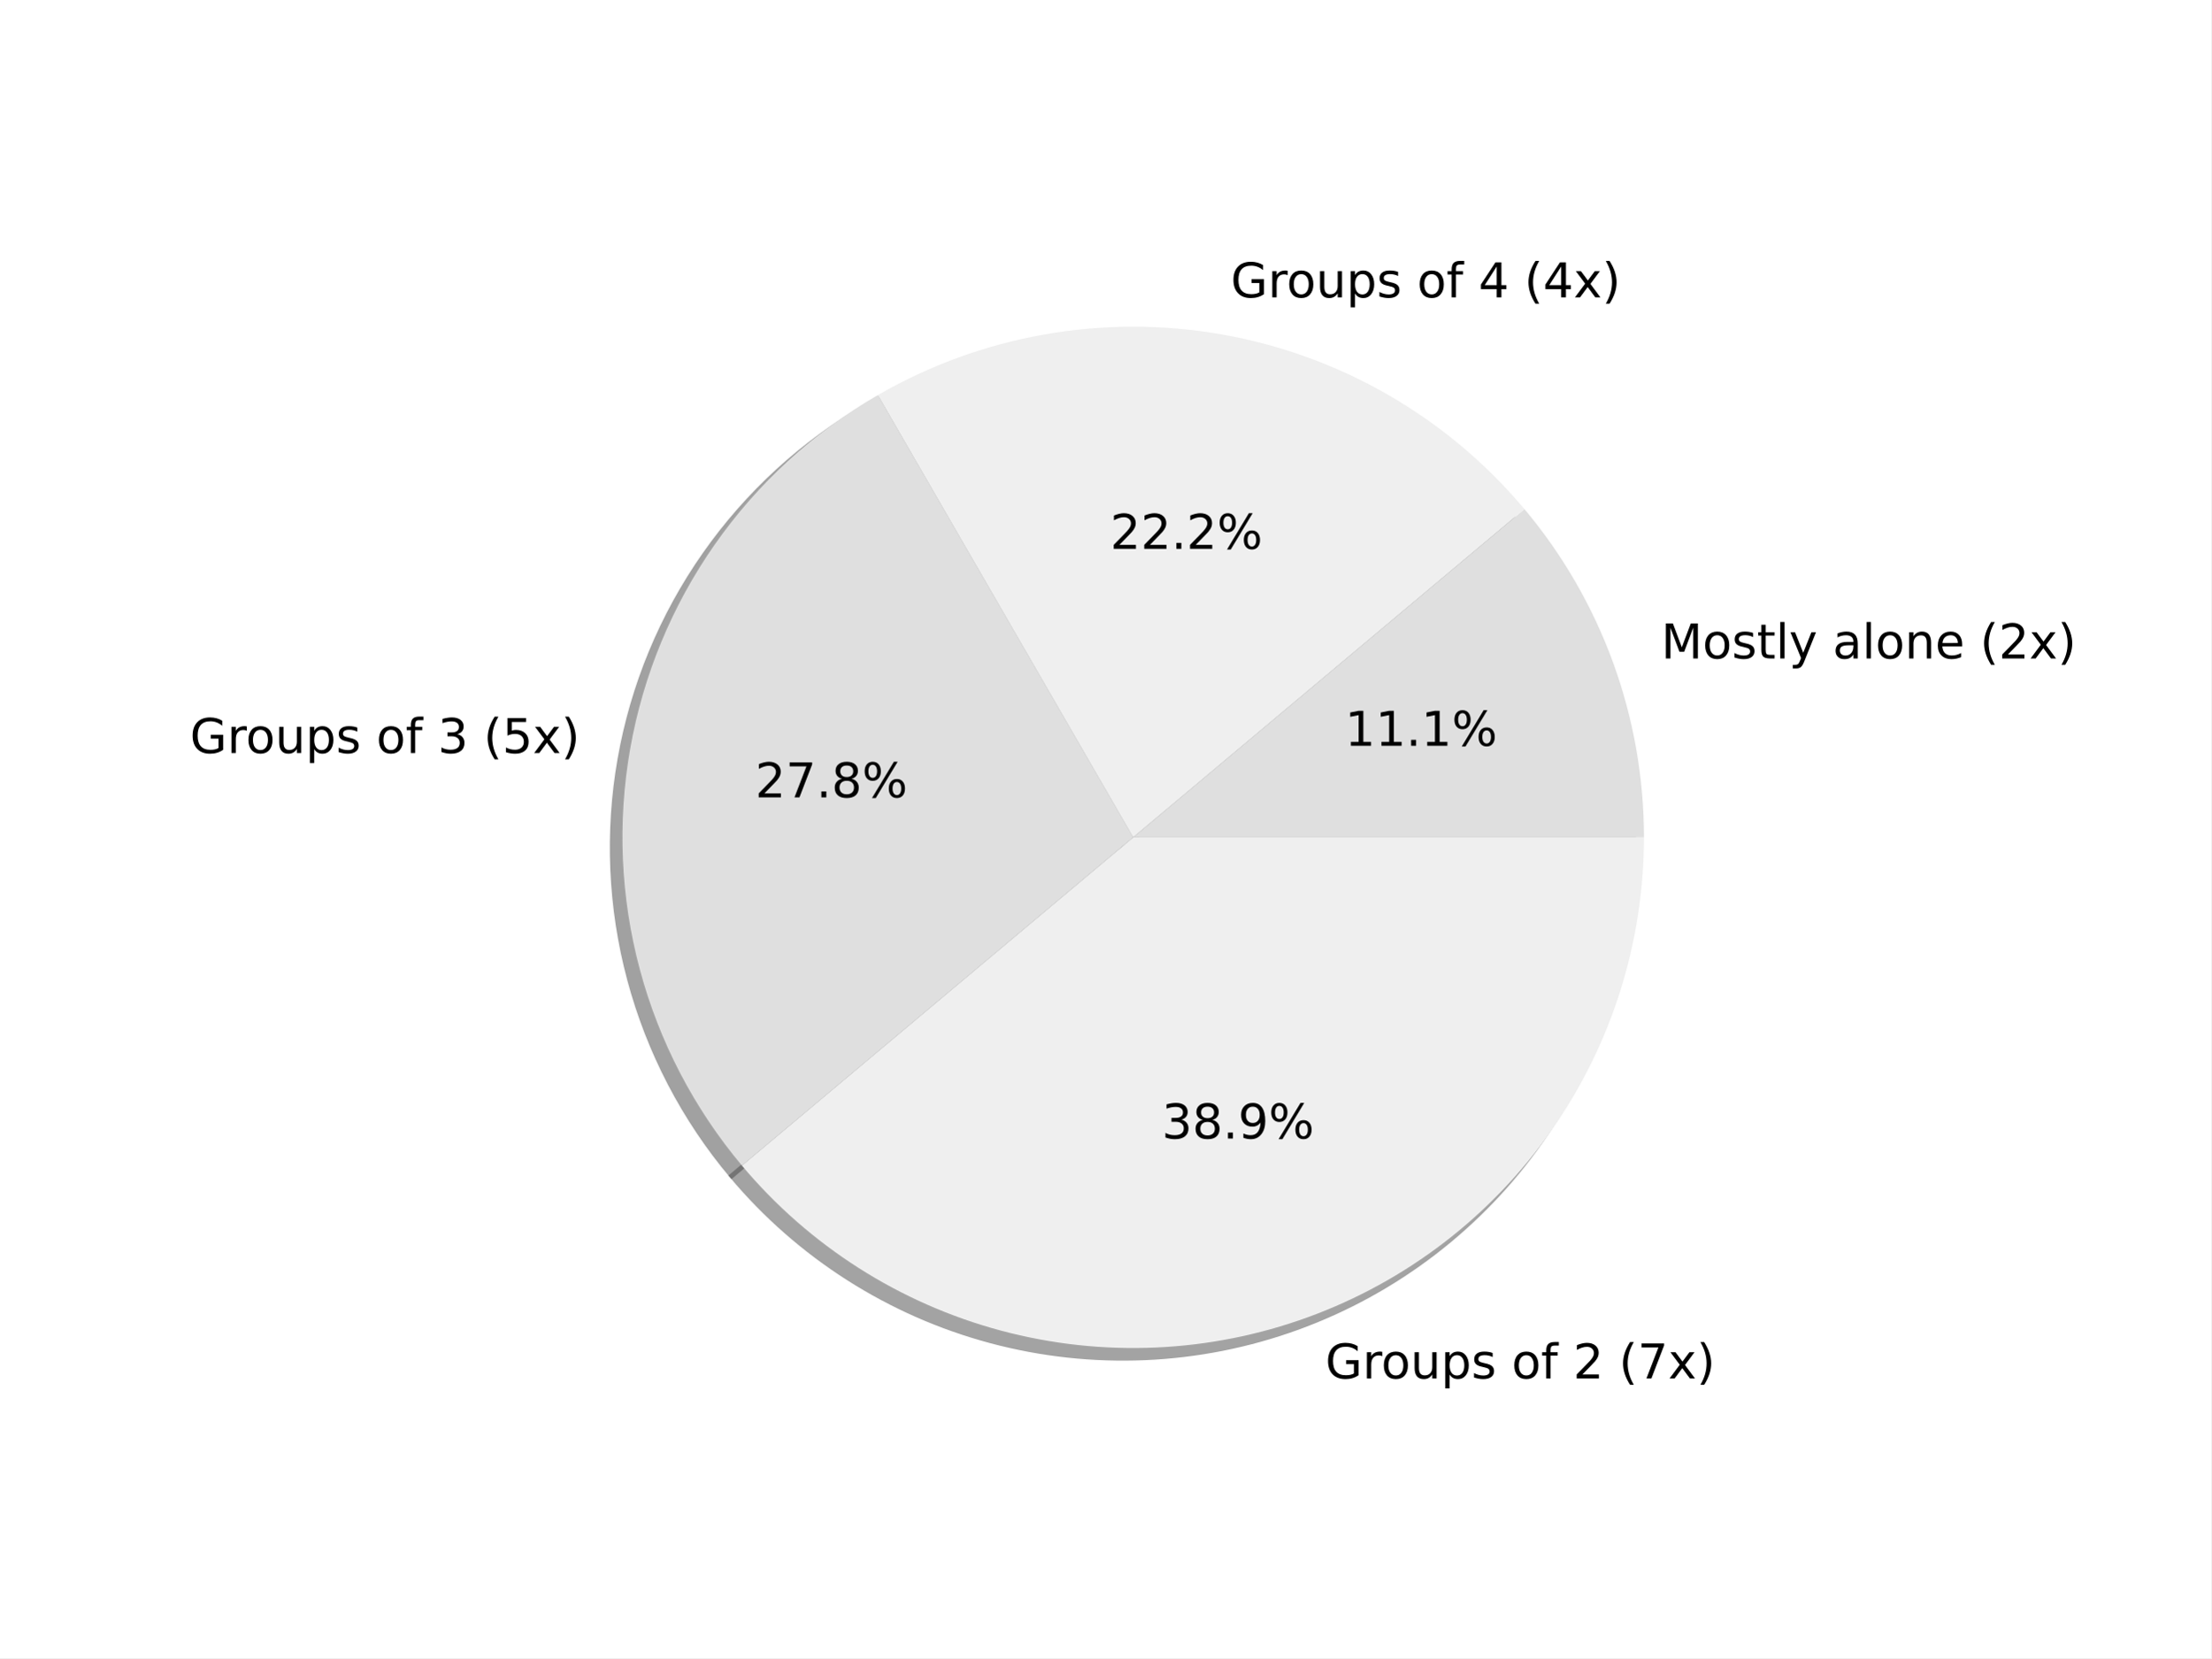
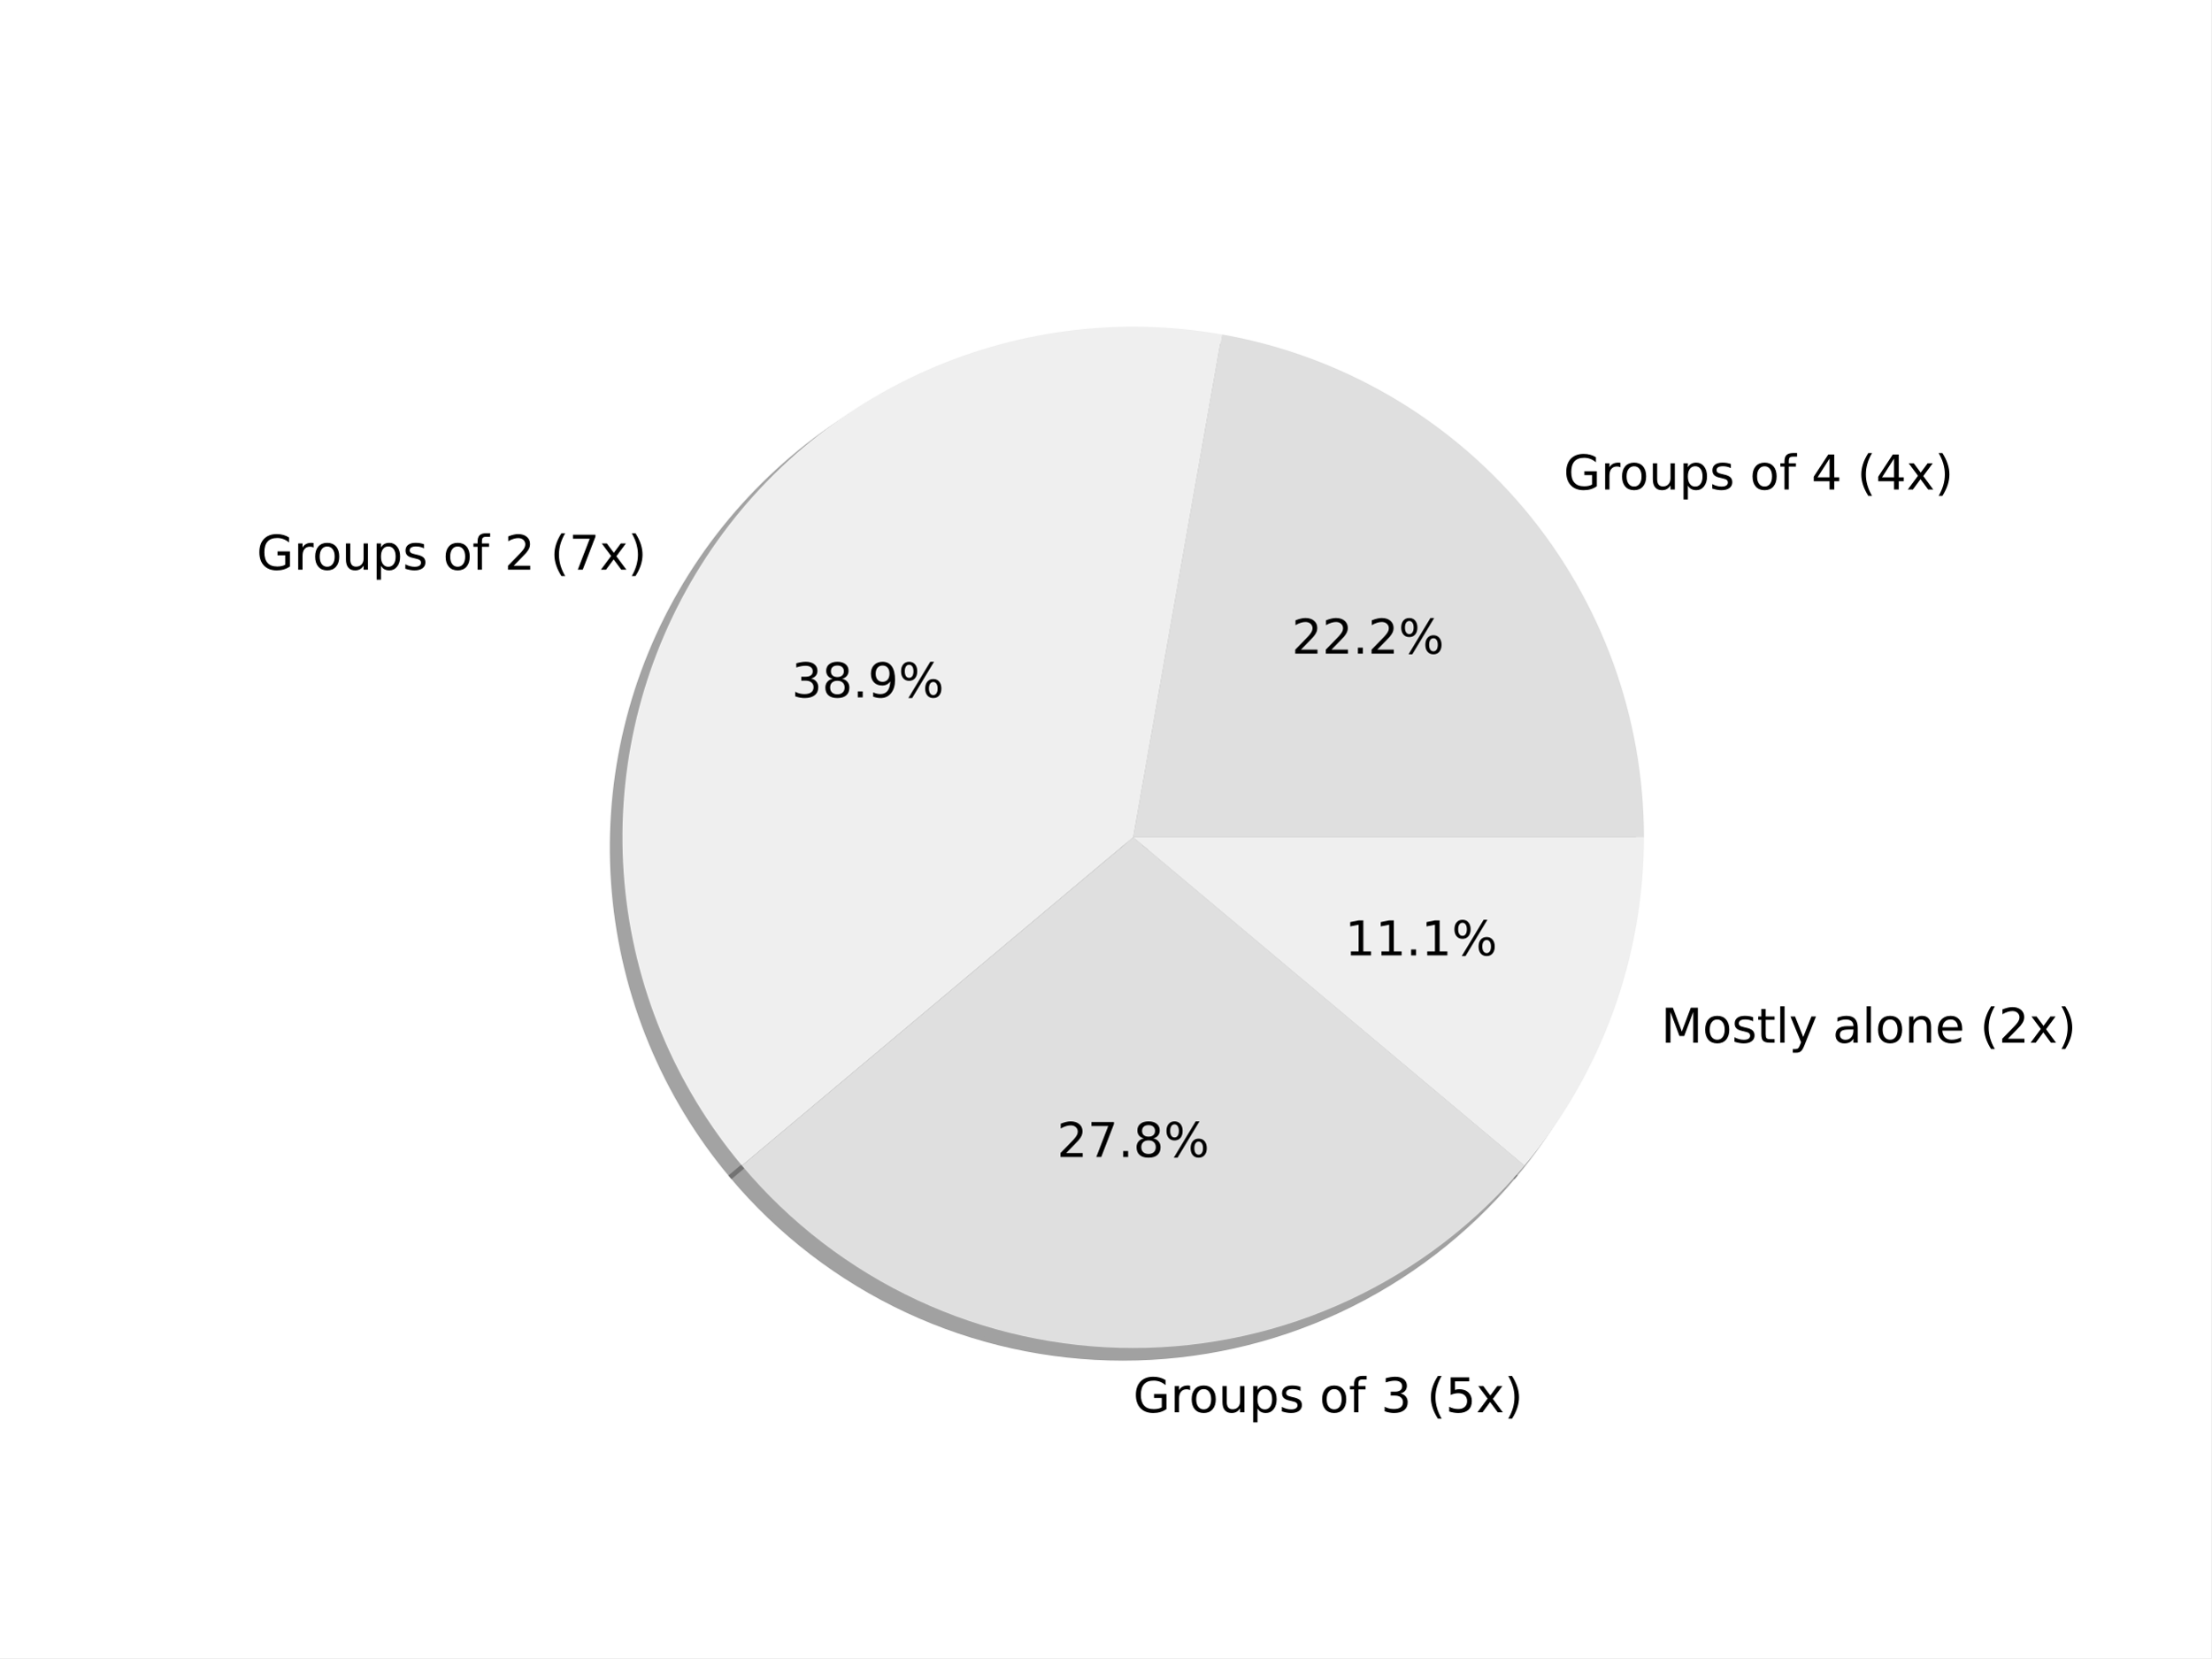
<svg xmlns="http://www.w3.org/2000/svg" xmlns:xlink="http://www.w3.org/1999/xlink" width="460.8pt" height="345.6pt" viewBox="0 0 460.8 345.6" version="1.1">
  <defs>
    <style type="text/css">*{stroke-linejoin: round; stroke-linecap: butt}</style>
  </defs>
  <g id="figure_1">
    <g id="patch_1">
      <path d="M 0 345.6  L 460.8 345.6  L 460.8 0  L 0 0  z " style="fill: #ffffff" />
    </g>
    <g id="axes_1">
      <g id="patch_2">
-         <path d="M 340.476 176.657  C 340.476 164.24 338.303 151.919 334.056 140.251  C 329.81 128.583 323.554 117.747 315.573 108.235  L 234.031 176.657  L 340.476 176.657  z " style="fill: #434343; opacity: 0.5; stroke: #434343; stroke-linejoin: miter" />
+         <path d="M 340.476 176.657  C 340.476 151.637 331.655 127.402 315.573 108.235  C 299.49 89.069 277.154 76.174 252.515 71.829  L 234.031 176.657  L 340.476 176.657  z " style="fill: #434343; opacity: 0.5; stroke: #434343; stroke-linejoin: miter" />
      </g>
      <g id="patch_3">
-         <path d="M 315.573 108.235  C 299.49 89.069 277.154 76.174 252.515 71.829  C 227.876 67.485 202.476 71.963 180.809 84.473  L 234.031 176.657  L 315.573 108.235  z " style="fill: #484848; opacity: 0.5; stroke: #484848; stroke-linejoin: miter" />
+         <path d="M 252.515 71.829  C 231.005 68.036 208.841 70.955 189.046 80.185  C 169.25 89.416 152.768 104.519 141.847 123.434  C 130.926 142.35 126.088 164.176 127.991 185.934  C 129.895 207.693 138.45 228.347 152.49 245.078  L 234.031 176.657  L 252.515 71.829  z " style="fill: #484848; opacity: 0.5; stroke: #484848; stroke-linejoin: miter" />
      </g>
      <g id="patch_4">
-         <path d="M 180.809 84.473  C 167.348 92.244 155.752 102.871 146.837 115.603  C 137.922 128.335 131.902 142.866 129.203 158.173  C 126.504 173.48 127.191 189.194 131.213 204.207  C 135.236 219.22 142.499 233.172 152.49 245.078  L 234.031 176.657  L 180.809 84.473  z " style="fill: #434343; opacity: 0.5; stroke: #434343; stroke-linejoin: miter" />
+         <path d="M 152.49 245.078  C 162.48 256.985 174.959 266.56 189.046 273.129  C 203.132 279.697 218.488 283.102 234.031 283.102  C 249.574 283.102 264.93 279.697 279.017 273.129  C 293.103 266.56 305.582 256.985 315.573 245.078  L 234.031 176.657  L 152.49 245.078  z " style="fill: #434343; opacity: 0.5; stroke: #434343; stroke-linejoin: miter" />
      </g>
      <g id="patch_5">
-         <path d="M 152.49 245.078  C 166.529 261.81 185.384 273.822 206.481 279.475  C 227.578 285.128 249.913 284.153 270.437 276.682  C 290.962 269.212 308.698 255.603 321.226 237.711  C 333.753 219.82 340.476 198.498 340.476 176.657  L 234.031 176.657  L 152.49 245.078  z " style="fill: #484848; opacity: 0.5; stroke: #484848; stroke-linejoin: miter" />
+         <path d="M 315.573 245.078  C 323.554 235.566 329.81 224.731 334.057 213.063  C 338.303 201.395 340.476 189.074 340.476 176.657  L 234.031 176.657  L 315.573 245.078  z " style="fill: #484848; opacity: 0.5; stroke: #484848; stroke-linejoin: miter" />
      </g>
      <g id="patch_6">
-         <path d="M 342.605 174.528  C 342.605 162.111 340.432 149.79 336.185 138.122  C 331.939 126.454 325.683 115.618 317.701 106.107  L 236.16 174.528  L 342.605 174.528  z " style="fill: #dfdfdf" />
+         <path d="M 342.605 174.528  C 342.605 149.508 333.784 125.273 317.701 106.107  C 301.619 86.941 279.283 74.045 254.644 69.7  L 236.16 174.528  L 342.605 174.528  z " style="fill: #dfdfdf" />
      </g>
      <g id="patch_7">
-         <path d="M 317.701 106.107  C 301.619 86.941 279.283 74.045 254.644 69.7  C 230.005 65.356 204.605 69.834 182.938 82.344  L 236.16 174.528  L 317.701 106.107  z " style="fill: #efefef" />
+         <path d="M 254.644 69.7  C 233.134 65.908 210.97 68.826 191.174 78.056  C 171.379 87.287 154.897 102.39 143.976 121.306  C 133.055 140.221 128.217 162.047 130.12 183.805  C 132.024 205.564 140.579 226.218 154.619 242.949  L 236.16 174.528  L 254.644 69.7  z " style="fill: #efefef" />
      </g>
      <g id="patch_8">
-         <path d="M 182.938 82.344  C 169.477 90.116 157.881 100.742 148.966 113.474  C 140.05 126.206 134.031 140.737 131.332 156.044  C 128.633 171.351 129.319 187.065 133.342 202.078  C 137.365 217.091 144.628 231.043 154.619 242.949  L 236.16 174.528  L 182.938 82.344  z " style="fill: #dfdfdf" />
+         <path d="M 154.619 242.949  C 164.609 254.856 177.088 264.431 191.174 271  C 205.261 277.568 220.617 280.973 236.16 280.973  C 251.703 280.973 267.059 277.568 281.146 271  C 295.232 264.431 307.711 254.856 317.701 242.949  L 236.16 174.528  L 154.619 242.949  z " style="fill: #dfdfdf" />
      </g>
      <g id="patch_9">
-         <path d="M 154.619 242.949  C 168.658 259.681 187.513 271.693 208.61 277.346  C 229.707 282.999 252.042 282.024 272.566 274.553  C 293.091 267.083 310.827 253.474 323.354 235.582  C 335.882 217.691 342.605 196.37 342.605 174.528  L 236.16 174.528  L 154.619 242.949  z " style="fill: #efefef" />
+         <path d="M 317.701 242.949  C 325.683 233.438 331.939 222.602 336.185 210.934  C 340.432 199.266 342.605 186.945 342.605 174.528  L 236.16 174.528  L 317.701 242.949  z " style="fill: #efefef" />
      </g>
      <g id="matplotlib.axis_1" />
      <g id="matplotlib.axis_2" />
      <g id="text_1">
-         <g transform="translate(346.1879 137.2405)scale(0.1 -0.1)">
-           <defs>
-             <path id="DejaVuSans-4d" d="M 628 4666  L 1569 4666  L 2759 1491  L 3956 4666  L 4897 4666  L 4897 0  L 4281 0  L 4281 4097  L 3078 897  L 2444 897  L 1241 4097  L 1241 0  L 628 0  L 628 4666  z " transform="scale(0.015625)" />
-             <path id="DejaVuSans-6f" d="M 1959 3097  Q 1497 3097 1228 2736  Q 959 2375 959 1747  Q 959 1119 1226 758  Q 1494 397 1959 397  Q 2419 397 2687 759  Q 2956 1122 2956 1747  Q 2956 2369 2687 2733  Q 2419 3097 1959 3097  z M 1959 3584  Q 2709 3584 3137 3096  Q 3566 2609 3566 1747  Q 3566 888 3137 398  Q 2709 -91 1959 -91  Q 1206 -91 779 398  Q 353 888 353 1747  Q 353 2609 779 3096  Q 1206 3584 1959 3584  z " transform="scale(0.015625)" />
-             <path id="DejaVuSans-73" d="M 2834 3397  L 2834 2853  Q 2591 2978 2328 3040  Q 2066 3103 1784 3103  Q 1356 3103 1142 2972  Q 928 2841 928 2578  Q 928 2378 1081 2264  Q 1234 2150 1697 2047  L 1894 2003  Q 2506 1872 2764 1633  Q 3022 1394 3022 966  Q 3022 478 2636 193  Q 2250 -91 1575 -91  Q 1294 -91 989 -36  Q 684 19 347 128  L 347 722  Q 666 556 975 473  Q 1284 391 1588 391  Q 1994 391 2212 530  Q 2431 669 2431 922  Q 2431 1156 2273 1281  Q 2116 1406 1581 1522  L 1381 1569  Q 847 1681 609 1914  Q 372 2147 372 2553  Q 372 3047 722 3315  Q 1072 3584 1716 3584  Q 2034 3584 2315 3537  Q 2597 3491 2834 3397  z " transform="scale(0.015625)" />
-             <path id="DejaVuSans-74" d="M 1172 4494  L 1172 3500  L 2356 3500  L 2356 3053  L 1172 3053  L 1172 1153  Q 1172 725 1289 603  Q 1406 481 1766 481  L 2356 481  L 2356 0  L 1766 0  Q 1100 0 847 248  Q 594 497 594 1153  L 594 3053  L 172 3053  L 172 3500  L 594 3500  L 594 4494  L 1172 4494  z " transform="scale(0.015625)" />
-             <path id="DejaVuSans-6c" d="M 603 4863  L 1178 4863  L 1178 0  L 603 0  L 603 4863  z " transform="scale(0.015625)" />
-             <path id="DejaVuSans-79" d="M 2059 -325  Q 1816 -950 1584 -1140  Q 1353 -1331 966 -1331  L 506 -1331  L 506 -850  L 844 -850  Q 1081 -850 1212 -737  Q 1344 -625 1503 -206  L 1606 56  L 191 3500  L 800 3500  L 1894 763  L 2988 3500  L 3597 3500  L 2059 -325  z " transform="scale(0.015625)" />
-             <path id="DejaVuSans-20" transform="scale(0.015625)" />
-             <path id="DejaVuSans-61" d="M 2194 1759  Q 1497 1759 1228 1600  Q 959 1441 959 1056  Q 959 750 1161 570  Q 1363 391 1709 391  Q 2188 391 2477 730  Q 2766 1069 2766 1631  L 2766 1759  L 2194 1759  z M 3341 1997  L 3341 0  L 2766 0  L 2766 531  Q 2569 213 2275 61  Q 1981 -91 1556 -91  Q 1019 -91 701 211  Q 384 513 384 1019  Q 384 1609 779 1909  Q 1175 2209 1959 2209  L 2766 2209  L 2766 2266  Q 2766 2663 2505 2880  Q 2244 3097 1772 3097  Q 1472 3097 1187 3025  Q 903 2953 641 2809  L 641 3341  Q 956 3463 1253 3523  Q 1550 3584 1831 3584  Q 2591 3584 2966 3190  Q 3341 2797 3341 1997  z " transform="scale(0.015625)" />
-             <path id="DejaVuSans-6e" d="M 3513 2113  L 3513 0  L 2938 0  L 2938 2094  Q 2938 2591 2744 2837  Q 2550 3084 2163 3084  Q 1697 3084 1428 2787  Q 1159 2491 1159 1978  L 1159 0  L 581 0  L 581 3500  L 1159 3500  L 1159 2956  Q 1366 3272 1645 3428  Q 1925 3584 2291 3584  Q 2894 3584 3203 3211  Q 3513 2838 3513 2113  z " transform="scale(0.015625)" />
-             <path id="DejaVuSans-65" d="M 3597 1894  L 3597 1613  L 953 1613  Q 991 1019 1311 708  Q 1631 397 2203 397  Q 2534 397 2845 478  Q 3156 559 3463 722  L 3463 178  Q 3153 47 2828 -22  Q 2503 -91 2169 -91  Q 1331 -91 842 396  Q 353 884 353 1716  Q 353 2575 817 3079  Q 1281 3584 2069 3584  Q 2775 3584 3186 3129  Q 3597 2675 3597 1894  z M 3022 2063  Q 3016 2534 2758 2815  Q 2500 3097 2075 3097  Q 1594 3097 1305 2825  Q 1016 2553 972 2059  L 3022 2063  z " transform="scale(0.015625)" />
-             <path id="DejaVuSans-28" d="M 1984 4856  Q 1566 4138 1362 3434  Q 1159 2731 1159 2009  Q 1159 1288 1364 580  Q 1569 -128 1984 -844  L 1484 -844  Q 1016 -109 783 600  Q 550 1309 550 2009  Q 550 2706 781 3412  Q 1013 4119 1484 4856  L 1984 4856  z " transform="scale(0.015625)" />
-             <path id="DejaVuSans-32" d="M 1228 531  L 3431 531  L 3431 0  L 469 0  L 469 531  Q 828 903 1448 1529  Q 2069 2156 2228 2338  Q 2531 2678 2651 2914  Q 2772 3150 2772 3378  Q 2772 3750 2511 3984  Q 2250 4219 1831 4219  Q 1534 4219 1204 4116  Q 875 4013 500 3803  L 500 4441  Q 881 4594 1212 4672  Q 1544 4750 1819 4750  Q 2544 4750 2975 4387  Q 3406 4025 3406 3419  Q 3406 3131 3298 2873  Q 3191 2616 2906 2266  Q 2828 2175 2409 1742  Q 1991 1309 1228 531  z " transform="scale(0.015625)" />
-             <path id="DejaVuSans-78" d="M 3513 3500  L 2247 1797  L 3578 0  L 2900 0  L 1881 1375  L 863 0  L 184 0  L 1544 1831  L 300 3500  L 978 3500  L 1906 2253  L 2834 3500  L 3513 3500  z " transform="scale(0.015625)" />
-             <path id="DejaVuSans-29" d="M 513 4856  L 1013 4856  Q 1481 4119 1714 3412  Q 1947 2706 1947 2009  Q 1947 1309 1714 600  Q 1481 -109 1013 -844  L 513 -844  Q 928 -128 1133 580  Q 1338 1288 1338 2009  Q 1338 2731 1133 3434  Q 928 4138 513 4856  z " transform="scale(0.015625)" />
-           </defs>
-           <use xlink:href="#DejaVuSans-4d" />
-           <use xlink:href="#DejaVuSans-6f" x="86.279" />
-           <use xlink:href="#DejaVuSans-73" x="147.461" />
-           <use xlink:href="#DejaVuSans-74" x="199.561" />
-           <use xlink:href="#DejaVuSans-6c" x="238.77" />
-           <use xlink:href="#DejaVuSans-79" x="266.553" />
-           <use xlink:href="#DejaVuSans-20" x="325.732" />
-           <use xlink:href="#DejaVuSans-61" x="357.52" />
-           <use xlink:href="#DejaVuSans-6c" x="418.799" />
-           <use xlink:href="#DejaVuSans-6f" x="446.582" />
-           <use xlink:href="#DejaVuSans-6e" x="507.764" />
-           <use xlink:href="#DejaVuSans-65" x="571.143" />
-           <use xlink:href="#DejaVuSans-20" x="632.666" />
-           <use xlink:href="#DejaVuSans-28" x="664.453" />
-           <use xlink:href="#DejaVuSans-32" x="703.467" />
-           <use xlink:href="#DejaVuSans-78" x="767.09" />
-           <use xlink:href="#DejaVuSans-29" x="826.27" />
-         </g>
-       </g>
-       <g id="text_2">
-         <g transform="translate(280.2916 155.4436)scale(0.1 -0.1)">
-           <defs>
-             <path id="DejaVuSans-31" d="M 794 531  L 1825 531  L 1825 4091  L 703 3866  L 703 4441  L 1819 4666  L 2450 4666  L 2450 531  L 3481 531  L 3481 0  L 794 0  L 794 531  z " transform="scale(0.015625)" />
-             <path id="DejaVuSans-2e" d="M 684 794  L 1344 794  L 1344 0  L 684 0  L 684 794  z " transform="scale(0.015625)" />
-             <path id="DejaVuSans-25" d="M 4653 2053  Q 4381 2053 4226 1822  Q 4072 1591 4072 1178  Q 4072 772 4226 539  Q 4381 306 4653 306  Q 4919 306 5073 539  Q 5228 772 5228 1178  Q 5228 1588 5073 1820  Q 4919 2053 4653 2053  z M 4653 2450  Q 5147 2450 5437 2106  Q 5728 1763 5728 1178  Q 5728 594 5436 251  Q 5144 -91 4653 -91  Q 4153 -91 3862 251  Q 3572 594 3572 1178  Q 3572 1766 3864 2108  Q 4156 2450 4653 2450  z M 1428 4353  Q 1159 4353 1004 4120  Q 850 3888 850 3481  Q 850 3069 1003 2837  Q 1156 2606 1428 2606  Q 1700 2606 1854 2837  Q 2009 3069 2009 3481  Q 2009 3884 1853 4118  Q 1697 4353 1428 4353  z M 4250 4750  L 4750 4750  L 1831 -91  L 1331 -91  L 4250 4750  z M 1428 4750  Q 1922 4750 2215 4408  Q 2509 4066 2509 3481  Q 2509 2891 2217 2550  Q 1925 2209 1428 2209  Q 931 2209 642 2551  Q 353 2894 353 3481  Q 353 4063 643 4406  Q 934 4750 1428 4750  z " transform="scale(0.015625)" />
-           </defs>
-           <use xlink:href="#DejaVuSans-31" />
-           <use xlink:href="#DejaVuSans-31" x="63.623" />
-           <use xlink:href="#DejaVuSans-2e" x="127.246" />
-           <use xlink:href="#DejaVuSans-31" x="159.033" />
-           <use xlink:href="#DejaVuSans-25" x="222.656" />
-         </g>
-       </g>
-       <g id="text_3">
-         <g transform="translate(256.4923 61.97694)scale(0.1 -0.1)">
+         <g transform="translate(325.8556 102.0238)scale(0.1 -0.1)">
          <defs>
            <path id="DejaVuSans-47" d="M 3809 666  L 3809 1919  L 2778 1919  L 2778 2438  L 4434 2438  L 4434 434  Q 4069 175 3628 42  Q 3188 -91 2688 -91  Q 1594 -91 976 548  Q 359 1188 359 2328  Q 359 3472 976 4111  Q 1594 4750 2688 4750  Q 3144 4750 3555 4637  Q 3966 4525 4313 4306  L 4313 3634  Q 3963 3931 3569 4081  Q 3175 4231 2741 4231  Q 1884 4231 1454 3753  Q 1025 3275 1025 2328  Q 1025 1384 1454 906  Q 1884 428 2741 428  Q 3075 428 3337 486  Q 3600 544 3809 666  z " transform="scale(0.015625)" />
            <path id="DejaVuSans-72" d="M 2631 2963  Q 2534 3019 2420 3045  Q 2306 3072 2169 3072  Q 1681 3072 1420 2755  Q 1159 2438 1159 1844  L 1159 0  L 581 0  L 581 3500  L 1159 3500  L 1159 2956  Q 1341 3275 1631 3429  Q 1922 3584 2338 3584  Q 2397 3584 2469 3576  Q 2541 3569 2628 3553  L 2631 2963  z " transform="scale(0.015625)" />
+             <path id="DejaVuSans-6f" d="M 1959 3097  Q 1497 3097 1228 2736  Q 959 2375 959 1747  Q 959 1119 1226 758  Q 1494 397 1959 397  Q 2419 397 2687 759  Q 2956 1122 2956 1747  Q 2956 2369 2687 2733  Q 2419 3097 1959 3097  z M 1959 3584  Q 2709 3584 3137 3096  Q 3566 2609 3566 1747  Q 3566 888 3137 398  Q 2709 -91 1959 -91  Q 1206 -91 779 398  Q 353 888 353 1747  Q 353 2609 779 3096  Q 1206 3584 1959 3584  z " transform="scale(0.015625)" />
            <path id="DejaVuSans-75" d="M 544 1381  L 544 3500  L 1119 3500  L 1119 1403  Q 1119 906 1312 657  Q 1506 409 1894 409  Q 2359 409 2629 706  Q 2900 1003 2900 1516  L 2900 3500  L 3475 3500  L 3475 0  L 2900 0  L 2900 538  Q 2691 219 2414 64  Q 2138 -91 1772 -91  Q 1169 -91 856 284  Q 544 659 544 1381  z M 1991 3584  L 1991 3584  z " transform="scale(0.015625)" />
            <path id="DejaVuSans-70" d="M 1159 525  L 1159 -1331  L 581 -1331  L 581 3500  L 1159 3500  L 1159 2969  Q 1341 3281 1617 3432  Q 1894 3584 2278 3584  Q 2916 3584 3314 3078  Q 3713 2572 3713 1747  Q 3713 922 3314 415  Q 2916 -91 2278 -91  Q 1894 -91 1617 61  Q 1341 213 1159 525  z M 3116 1747  Q 3116 2381 2855 2742  Q 2594 3103 2138 3103  Q 1681 3103 1420 2742  Q 1159 2381 1159 1747  Q 1159 1113 1420 752  Q 1681 391 2138 391  Q 2594 391 2855 752  Q 3116 1113 3116 1747  z " transform="scale(0.015625)" />
+             <path id="DejaVuSans-73" d="M 2834 3397  L 2834 2853  Q 2591 2978 2328 3040  Q 2066 3103 1784 3103  Q 1356 3103 1142 2972  Q 928 2841 928 2578  Q 928 2378 1081 2264  Q 1234 2150 1697 2047  L 1894 2003  Q 2506 1872 2764 1633  Q 3022 1394 3022 966  Q 3022 478 2636 193  Q 2250 -91 1575 -91  Q 1294 -91 989 -36  Q 684 19 347 128  L 347 722  Q 666 556 975 473  Q 1284 391 1588 391  Q 1994 391 2212 530  Q 2431 669 2431 922  Q 2431 1156 2273 1281  Q 2116 1406 1581 1522  L 1381 1569  Q 847 1681 609 1914  Q 372 2147 372 2553  Q 372 3047 722 3315  Q 1072 3584 1716 3584  Q 2034 3584 2315 3537  Q 2597 3491 2834 3397  z " transform="scale(0.015625)" />
+             <path id="DejaVuSans-20" transform="scale(0.015625)" />
            <path id="DejaVuSans-66" d="M 2375 4863  L 2375 4384  L 1825 4384  Q 1516 4384 1395 4259  Q 1275 4134 1275 3809  L 1275 3500  L 2222 3500  L 2222 3053  L 1275 3053  L 1275 0  L 697 0  L 697 3053  L 147 3053  L 147 3500  L 697 3500  L 697 3744  Q 697 4328 969 4595  Q 1241 4863 1831 4863  L 2375 4863  z " transform="scale(0.015625)" />
            <path id="DejaVuSans-34" d="M 2419 4116  L 825 1625  L 2419 1625  L 2419 4116  z M 2253 4666  L 3047 4666  L 3047 1625  L 3713 1625  L 3713 1100  L 3047 1100  L 3047 0  L 2419 0  L 2419 1100  L 313 1100  L 313 1709  L 2253 4666  z " transform="scale(0.015625)" />
+             <path id="DejaVuSans-28" d="M 1984 4856  Q 1566 4138 1362 3434  Q 1159 2731 1159 2009  Q 1159 1288 1364 580  Q 1569 -128 1984 -844  L 1484 -844  Q 1016 -109 783 600  Q 550 1309 550 2009  Q 550 2706 781 3412  Q 1013 4119 1484 4856  L 1984 4856  z " transform="scale(0.015625)" />
+             <path id="DejaVuSans-78" d="M 3513 3500  L 2247 1797  L 3578 0  L 2900 0  L 1881 1375  L 863 0  L 184 0  L 1544 1831  L 300 3500  L 978 3500  L 1906 2253  L 2834 3500  L 3513 3500  z " transform="scale(0.015625)" />
+             <path id="DejaVuSans-29" d="M 513 4856  L 1013 4856  Q 1481 4119 1714 3412  Q 1947 2706 1947 2009  Q 1947 1309 1714 600  Q 1481 -109 1013 -844  L 513 -844  Q 928 -128 1133 580  Q 1338 1288 1338 2009  Q 1338 2731 1133 3434  Q 928 4138 513 4856  z " transform="scale(0.015625)" />
          </defs>
          <use xlink:href="#DejaVuSans-47" />
          <use xlink:href="#DejaVuSans-72" x="77.49" />
          <use xlink:href="#DejaVuSans-6f" x="116.354" />
          <use xlink:href="#DejaVuSans-75" x="177.535" />
          <use xlink:href="#DejaVuSans-70" x="240.914" />
          <use xlink:href="#DejaVuSans-73" x="304.391" />
          <use xlink:href="#DejaVuSans-20" x="356.49" />
          <use xlink:href="#DejaVuSans-6f" x="388.277" />
          <use xlink:href="#DejaVuSans-66" x="449.459" />
          <use xlink:href="#DejaVuSans-20" x="484.664" />
          <use xlink:href="#DejaVuSans-34" x="516.451" />
          <use xlink:href="#DejaVuSans-20" x="580.074" />
          <use xlink:href="#DejaVuSans-28" x="611.861" />
          <use xlink:href="#DejaVuSans-34" x="650.875" />
          <use xlink:href="#DejaVuSans-78" x="714.498" />
          <use xlink:href="#DejaVuSans-29" x="773.678" />
        </g>
      </g>
-       <g id="text_4">
-         <g transform="translate(231.3668 114.3908)scale(0.1 -0.1)">
+       <g id="text_2">
+         <g transform="translate(269.2013 136.2345)scale(0.1 -0.1)">
+           <defs>
+             <path id="DejaVuSans-32" d="M 1228 531  L 3431 531  L 3431 0  L 469 0  L 469 531  Q 828 903 1448 1529  Q 2069 2156 2228 2338  Q 2531 2678 2651 2914  Q 2772 3150 2772 3378  Q 2772 3750 2511 3984  Q 2250 4219 1831 4219  Q 1534 4219 1204 4116  Q 875 4013 500 3803  L 500 4441  Q 881 4594 1212 4672  Q 1544 4750 1819 4750  Q 2544 4750 2975 4387  Q 3406 4025 3406 3419  Q 3406 3131 3298 2873  Q 3191 2616 2906 2266  Q 2828 2175 2409 1742  Q 1991 1309 1228 531  z " transform="scale(0.015625)" />
+             <path id="DejaVuSans-2e" d="M 684 794  L 1344 794  L 1344 0  L 684 0  L 684 794  z " transform="scale(0.015625)" />
+             <path id="DejaVuSans-25" d="M 4653 2053  Q 4381 2053 4226 1822  Q 4072 1591 4072 1178  Q 4072 772 4226 539  Q 4381 306 4653 306  Q 4919 306 5073 539  Q 5228 772 5228 1178  Q 5228 1588 5073 1820  Q 4919 2053 4653 2053  z M 4653 2450  Q 5147 2450 5437 2106  Q 5728 1763 5728 1178  Q 5728 594 5436 251  Q 5144 -91 4653 -91  Q 4153 -91 3862 251  Q 3572 594 3572 1178  Q 3572 1766 3864 2108  Q 4156 2450 4653 2450  z M 1428 4353  Q 1159 4353 1004 4120  Q 850 3888 850 3481  Q 850 3069 1003 2837  Q 1156 2606 1428 2606  Q 1700 2606 1854 2837  Q 2009 3069 2009 3481  Q 2009 3884 1853 4118  Q 1697 4353 1428 4353  z M 4250 4750  L 4750 4750  L 1831 -91  L 1331 -91  L 4250 4750  z M 1428 4750  Q 1922 4750 2215 4408  Q 2509 4066 2509 3481  Q 2509 2891 2217 2550  Q 1925 2209 1428 2209  Q 931 2209 642 2551  Q 353 2894 353 3481  Q 353 4063 643 4406  Q 934 4750 1428 4750  z " transform="scale(0.015625)" />
+           </defs>
          <use xlink:href="#DejaVuSans-32" />
          <use xlink:href="#DejaVuSans-32" x="63.623" />
          <use xlink:href="#DejaVuSans-2e" x="127.246" />
          <use xlink:href="#DejaVuSans-32" x="159.033" />
          <use xlink:href="#DejaVuSans-25" x="222.656" />
        </g>
      </g>
-       <g id="text_5">
-         <g transform="translate(39.58082 156.955)scale(0.1 -0.1)">
+       <g id="text_3">
+         <g transform="translate(53.48896 118.7427)scale(0.1 -0.1)">
+           <defs>
+             <path id="DejaVuSans-37" d="M 525 4666  L 3525 4666  L 3525 4397  L 1831 0  L 1172 0  L 2766 4134  L 525 4134  L 525 4666  z " transform="scale(0.015625)" />
+           </defs>
+           <use xlink:href="#DejaVuSans-47" />
+           <use xlink:href="#DejaVuSans-72" x="77.49" />
+           <use xlink:href="#DejaVuSans-6f" x="116.354" />
+           <use xlink:href="#DejaVuSans-75" x="177.535" />
+           <use xlink:href="#DejaVuSans-70" x="240.914" />
+           <use xlink:href="#DejaVuSans-73" x="304.391" />
+           <use xlink:href="#DejaVuSans-20" x="356.49" />
+           <use xlink:href="#DejaVuSans-6f" x="388.277" />
+           <use xlink:href="#DejaVuSans-66" x="449.459" />
+           <use xlink:href="#DejaVuSans-20" x="484.664" />
+           <use xlink:href="#DejaVuSans-32" x="516.451" />
+           <use xlink:href="#DejaVuSans-20" x="580.074" />
+           <use xlink:href="#DejaVuSans-28" x="611.861" />
+           <use xlink:href="#DejaVuSans-37" x="650.875" />
+           <use xlink:href="#DejaVuSans-78" x="714.498" />
+           <use xlink:href="#DejaVuSans-29" x="773.678" />
+         </g>
+       </g>
+       <g id="text_4">
+         <g transform="translate(164.9661 145.3539)scale(0.1 -0.1)">
          <defs>
            <path id="DejaVuSans-33" d="M 2597 2516  Q 3050 2419 3304 2112  Q 3559 1806 3559 1356  Q 3559 666 3084 287  Q 2609 -91 1734 -91  Q 1441 -91 1130 -33  Q 819 25 488 141  L 488 750  Q 750 597 1062 519  Q 1375 441 1716 441  Q 2309 441 2620 675  Q 2931 909 2931 1356  Q 2931 1769 2642 2001  Q 2353 2234 1838 2234  L 1294 2234  L 1294 2753  L 1863 2753  Q 2328 2753 2575 2939  Q 2822 3125 2822 3475  Q 2822 3834 2567 4026  Q 2313 4219 1838 4219  Q 1578 4219 1281 4162  Q 984 4106 628 3988  L 628 4550  Q 988 4650 1302 4700  Q 1616 4750 1894 4750  Q 2613 4750 3031 4423  Q 3450 4097 3450 3541  Q 3450 3153 3228 2886  Q 3006 2619 2597 2516  z " transform="scale(0.015625)" />
+             <path id="DejaVuSans-38" d="M 2034 2216  Q 1584 2216 1326 1975  Q 1069 1734 1069 1313  Q 1069 891 1326 650  Q 1584 409 2034 409  Q 2484 409 2743 651  Q 3003 894 3003 1313  Q 3003 1734 2745 1975  Q 2488 2216 2034 2216  z M 1403 2484  Q 997 2584 770 2862  Q 544 3141 544 3541  Q 544 4100 942 4425  Q 1341 4750 2034 4750  Q 2731 4750 3128 4425  Q 3525 4100 3525 3541  Q 3525 3141 3298 2862  Q 3072 2584 2669 2484  Q 3125 2378 3379 2068  Q 3634 1759 3634 1313  Q 3634 634 3220 271  Q 2806 -91 2034 -91  Q 1263 -91 848 271  Q 434 634 434 1313  Q 434 1759 690 2068  Q 947 2378 1403 2484  z M 1172 3481  Q 1172 3119 1398 2916  Q 1625 2713 2034 2713  Q 2441 2713 2670 2916  Q 2900 3119 2900 3481  Q 2900 3844 2670 4047  Q 2441 4250 2034 4250  Q 1625 4250 1398 4047  Q 1172 3844 1172 3481  z " transform="scale(0.015625)" />
+             <path id="DejaVuSans-39" d="M 703 97  L 703 672  Q 941 559 1184 500  Q 1428 441 1663 441  Q 2288 441 2617 861  Q 2947 1281 2994 2138  Q 2813 1869 2534 1725  Q 2256 1581 1919 1581  Q 1219 1581 811 2004  Q 403 2428 403 3163  Q 403 3881 828 4315  Q 1253 4750 1959 4750  Q 2769 4750 3195 4129  Q 3622 3509 3622 2328  Q 3622 1225 3098 567  Q 2575 -91 1691 -91  Q 1453 -91 1209 -44  Q 966 3 703 97  z M 1959 2075  Q 2384 2075 2632 2365  Q 2881 2656 2881 3163  Q 2881 3666 2632 3958  Q 2384 4250 1959 4250  Q 1534 4250 1286 3958  Q 1038 3666 1038 3163  Q 1038 2656 1286 2365  Q 1534 2075 1959 2075  z " transform="scale(0.015625)" />
+           </defs>
+           <use xlink:href="#DejaVuSans-33" />
+           <use xlink:href="#DejaVuSans-38" x="63.623" />
+           <use xlink:href="#DejaVuSans-2e" x="127.246" />
+           <use xlink:href="#DejaVuSans-39" x="159.033" />
+           <use xlink:href="#DejaVuSans-25" x="222.656" />
+         </g>
+       </g>
+       <g id="text_5">
+         <g transform="translate(236.16 294.3767)scale(0.1 -0.1)">
+           <defs>
            <path id="DejaVuSans-35" d="M 691 4666  L 3169 4666  L 3169 4134  L 1269 4134  L 1269 2991  Q 1406 3038 1543 3061  Q 1681 3084 1819 3084  Q 2600 3084 3056 2656  Q 3513 2228 3513 1497  Q 3513 744 3044 326  Q 2575 -91 1722 -91  Q 1428 -91 1123 -41  Q 819 9 494 109  L 494 744  Q 775 591 1075 516  Q 1375 441 1709 441  Q 2250 441 2565 725  Q 2881 1009 2881 1497  Q 2881 1984 2565 2268  Q 2250 2553 1709 2553  Q 1456 2553 1204 2497  Q 953 2441 691 2322  L 691 4666  z " transform="scale(0.015625)" />
          </defs>
          <use xlink:href="#DejaVuSans-47" />
          <use xlink:href="#DejaVuSans-72" x="77.49" />
          <use xlink:href="#DejaVuSans-6f" x="116.354" />
          <use xlink:href="#DejaVuSans-75" x="177.535" />
          <use xlink:href="#DejaVuSans-70" x="240.914" />
          <use xlink:href="#DejaVuSans-73" x="304.391" />
          <use xlink:href="#DejaVuSans-20" x="356.49" />
          <use xlink:href="#DejaVuSans-6f" x="388.277" />
          <use xlink:href="#DejaVuSans-66" x="449.459" />
          <use xlink:href="#DejaVuSans-20" x="484.664" />
          <use xlink:href="#DejaVuSans-33" x="516.451" />
          <use xlink:href="#DejaVuSans-20" x="580.074" />
          <use xlink:href="#DejaVuSans-28" x="611.861" />
          <use xlink:href="#DejaVuSans-35" x="650.875" />
          <use xlink:href="#DejaVuSans-78" x="714.498" />
          <use xlink:href="#DejaVuSans-29" x="773.678" />
        </g>
      </g>
      <g id="text_6">
-         <g transform="translate(157.3798 166.197)scale(0.1 -0.1)">
-           <defs>
-             <path id="DejaVuSans-37" d="M 525 4666  L 3525 4666  L 3525 4397  L 1831 0  L 1172 0  L 2766 4134  L 525 4134  L 525 4666  z " transform="scale(0.015625)" />
-             <path id="DejaVuSans-38" d="M 2034 2216  Q 1584 2216 1326 1975  Q 1069 1734 1069 1313  Q 1069 891 1326 650  Q 1584 409 2034 409  Q 2484 409 2743 651  Q 3003 894 3003 1313  Q 3003 1734 2745 1975  Q 2488 2216 2034 2216  z M 1403 2484  Q 997 2584 770 2862  Q 544 3141 544 3541  Q 544 4100 942 4425  Q 1341 4750 2034 4750  Q 2731 4750 3128 4425  Q 3525 4100 3525 3541  Q 3525 3141 3298 2862  Q 3072 2584 2669 2484  Q 3125 2378 3379 2068  Q 3634 1759 3634 1313  Q 3634 634 3220 271  Q 2806 -91 2034 -91  Q 1263 -91 848 271  Q 434 634 434 1313  Q 434 1759 690 2068  Q 947 2378 1403 2484  z M 1172 3481  Q 1172 3119 1398 2916  Q 1625 2713 2034 2713  Q 2441 2713 2670 2916  Q 2900 3119 2900 3481  Q 2900 3844 2670 4047  Q 2441 4250 2034 4250  Q 1625 4250 1398 4047  Q 1172 3844 1172 3481  z " transform="scale(0.015625)" />
-           </defs>
+         <g transform="translate(220.2764 241.1543)scale(0.1 -0.1)">
          <use xlink:href="#DejaVuSans-32" />
          <use xlink:href="#DejaVuSans-37" x="63.623" />
          <use xlink:href="#DejaVuSans-2e" x="127.246" />
          <use xlink:href="#DejaVuSans-38" x="159.033" />
          <use xlink:href="#DejaVuSans-25" x="222.656" />
        </g>
      </g>
      <g id="text_7">
-         <g transform="translate(276.2069 287.3153)scale(0.1 -0.1)">
-           <use xlink:href="#DejaVuSans-47" />
-           <use xlink:href="#DejaVuSans-72" x="77.49" />
-           <use xlink:href="#DejaVuSans-6f" x="116.354" />
-           <use xlink:href="#DejaVuSans-75" x="177.535" />
-           <use xlink:href="#DejaVuSans-70" x="240.914" />
-           <use xlink:href="#DejaVuSans-73" x="304.391" />
-           <use xlink:href="#DejaVuSans-20" x="356.49" />
-           <use xlink:href="#DejaVuSans-6f" x="388.277" />
-           <use xlink:href="#DejaVuSans-66" x="449.459" />
-           <use xlink:href="#DejaVuSans-20" x="484.664" />
-           <use xlink:href="#DejaVuSans-32" x="516.451" />
-           <use xlink:href="#DejaVuSans-20" x="580.074" />
-           <use xlink:href="#DejaVuSans-28" x="611.861" />
-           <use xlink:href="#DejaVuSans-37" x="650.875" />
-           <use xlink:href="#DejaVuSans-78" x="714.498" />
-           <use xlink:href="#DejaVuSans-29" x="773.678" />
+         <g transform="translate(346.1879 217.3343)scale(0.1 -0.1)">
+           <defs>
+             <path id="DejaVuSans-4d" d="M 628 4666  L 1569 4666  L 2759 1491  L 3956 4666  L 4897 4666  L 4897 0  L 4281 0  L 4281 4097  L 3078 897  L 2444 897  L 1241 4097  L 1241 0  L 628 0  L 628 4666  z " transform="scale(0.015625)" />
+             <path id="DejaVuSans-74" d="M 1172 4494  L 1172 3500  L 2356 3500  L 2356 3053  L 1172 3053  L 1172 1153  Q 1172 725 1289 603  Q 1406 481 1766 481  L 2356 481  L 2356 0  L 1766 0  Q 1100 0 847 248  Q 594 497 594 1153  L 594 3053  L 172 3053  L 172 3500  L 594 3500  L 594 4494  L 1172 4494  z " transform="scale(0.015625)" />
+             <path id="DejaVuSans-6c" d="M 603 4863  L 1178 4863  L 1178 0  L 603 0  L 603 4863  z " transform="scale(0.015625)" />
+             <path id="DejaVuSans-79" d="M 2059 -325  Q 1816 -950 1584 -1140  Q 1353 -1331 966 -1331  L 506 -1331  L 506 -850  L 844 -850  Q 1081 -850 1212 -737  Q 1344 -625 1503 -206  L 1606 56  L 191 3500  L 800 3500  L 1894 763  L 2988 3500  L 3597 3500  L 2059 -325  z " transform="scale(0.015625)" />
+             <path id="DejaVuSans-61" d="M 2194 1759  Q 1497 1759 1228 1600  Q 959 1441 959 1056  Q 959 750 1161 570  Q 1363 391 1709 391  Q 2188 391 2477 730  Q 2766 1069 2766 1631  L 2766 1759  L 2194 1759  z M 3341 1997  L 3341 0  L 2766 0  L 2766 531  Q 2569 213 2275 61  Q 1981 -91 1556 -91  Q 1019 -91 701 211  Q 384 513 384 1019  Q 384 1609 779 1909  Q 1175 2209 1959 2209  L 2766 2209  L 2766 2266  Q 2766 2663 2505 2880  Q 2244 3097 1772 3097  Q 1472 3097 1187 3025  Q 903 2953 641 2809  L 641 3341  Q 956 3463 1253 3523  Q 1550 3584 1831 3584  Q 2591 3584 2966 3190  Q 3341 2797 3341 1997  z " transform="scale(0.015625)" />
+             <path id="DejaVuSans-6e" d="M 3513 2113  L 3513 0  L 2938 0  L 2938 2094  Q 2938 2591 2744 2837  Q 2550 3084 2163 3084  Q 1697 3084 1428 2787  Q 1159 2491 1159 1978  L 1159 0  L 581 0  L 581 3500  L 1159 3500  L 1159 2956  Q 1366 3272 1645 3428  Q 1925 3584 2291 3584  Q 2894 3584 3203 3211  Q 3513 2838 3513 2113  z " transform="scale(0.015625)" />
+             <path id="DejaVuSans-65" d="M 3597 1894  L 3597 1613  L 953 1613  Q 991 1019 1311 708  Q 1631 397 2203 397  Q 2534 397 2845 478  Q 3156 559 3463 722  L 3463 178  Q 3153 47 2828 -22  Q 2503 -91 2169 -91  Q 1331 -91 842 396  Q 353 884 353 1716  Q 353 2575 817 3079  Q 1281 3584 2069 3584  Q 2775 3584 3186 3129  Q 3597 2675 3597 1894  z M 3022 2063  Q 3016 2534 2758 2815  Q 2500 3097 2075 3097  Q 1594 3097 1305 2825  Q 1016 2553 972 2059  L 3022 2063  z " transform="scale(0.015625)" />
+           </defs>
+           <use xlink:href="#DejaVuSans-4d" />
+           <use xlink:href="#DejaVuSans-6f" x="86.279" />
+           <use xlink:href="#DejaVuSans-73" x="147.461" />
+           <use xlink:href="#DejaVuSans-74" x="199.561" />
+           <use xlink:href="#DejaVuSans-6c" x="238.77" />
+           <use xlink:href="#DejaVuSans-79" x="266.553" />
+           <use xlink:href="#DejaVuSans-20" x="325.732" />
+           <use xlink:href="#DejaVuSans-61" x="357.52" />
+           <use xlink:href="#DejaVuSans-6c" x="418.799" />
+           <use xlink:href="#DejaVuSans-6f" x="446.582" />
+           <use xlink:href="#DejaVuSans-6e" x="507.764" />
+           <use xlink:href="#DejaVuSans-65" x="571.143" />
+           <use xlink:href="#DejaVuSans-20" x="632.666" />
+           <use xlink:href="#DejaVuSans-28" x="664.453" />
+           <use xlink:href="#DejaVuSans-32" x="703.467" />
+           <use xlink:href="#DejaVuSans-78" x="767.09" />
+           <use xlink:href="#DejaVuSans-29" x="826.27" />
        </g>
      </g>
      <g id="text_8">
-         <g transform="translate(242.1202 237.3026)scale(0.1 -0.1)">
+         <g transform="translate(280.2916 199.1311)scale(0.1 -0.1)">
          <defs>
-             <path id="DejaVuSans-39" d="M 703 97  L 703 672  Q 941 559 1184 500  Q 1428 441 1663 441  Q 2288 441 2617 861  Q 2947 1281 2994 2138  Q 2813 1869 2534 1725  Q 2256 1581 1919 1581  Q 1219 1581 811 2004  Q 403 2428 403 3163  Q 403 3881 828 4315  Q 1253 4750 1959 4750  Q 2769 4750 3195 4129  Q 3622 3509 3622 2328  Q 3622 1225 3098 567  Q 2575 -91 1691 -91  Q 1453 -91 1209 -44  Q 966 3 703 97  z M 1959 2075  Q 2384 2075 2632 2365  Q 2881 2656 2881 3163  Q 2881 3666 2632 3958  Q 2384 4250 1959 4250  Q 1534 4250 1286 3958  Q 1038 3666 1038 3163  Q 1038 2656 1286 2365  Q 1534 2075 1959 2075  z " transform="scale(0.015625)" />
+             <path id="DejaVuSans-31" d="M 794 531  L 1825 531  L 1825 4091  L 703 3866  L 703 4441  L 1819 4666  L 2450 4666  L 2450 531  L 3481 531  L 3481 0  L 794 0  L 794 531  z " transform="scale(0.015625)" />
          </defs>
-           <use xlink:href="#DejaVuSans-33" />
-           <use xlink:href="#DejaVuSans-38" x="63.623" />
+           <use xlink:href="#DejaVuSans-31" />
+           <use xlink:href="#DejaVuSans-31" x="63.623" />
          <use xlink:href="#DejaVuSans-2e" x="127.246" />
-           <use xlink:href="#DejaVuSans-39" x="159.033" />
+           <use xlink:href="#DejaVuSans-31" x="159.033" />
          <use xlink:href="#DejaVuSans-25" x="222.656" />
        </g>
      </g>
    </g>
  </g>
</svg>
